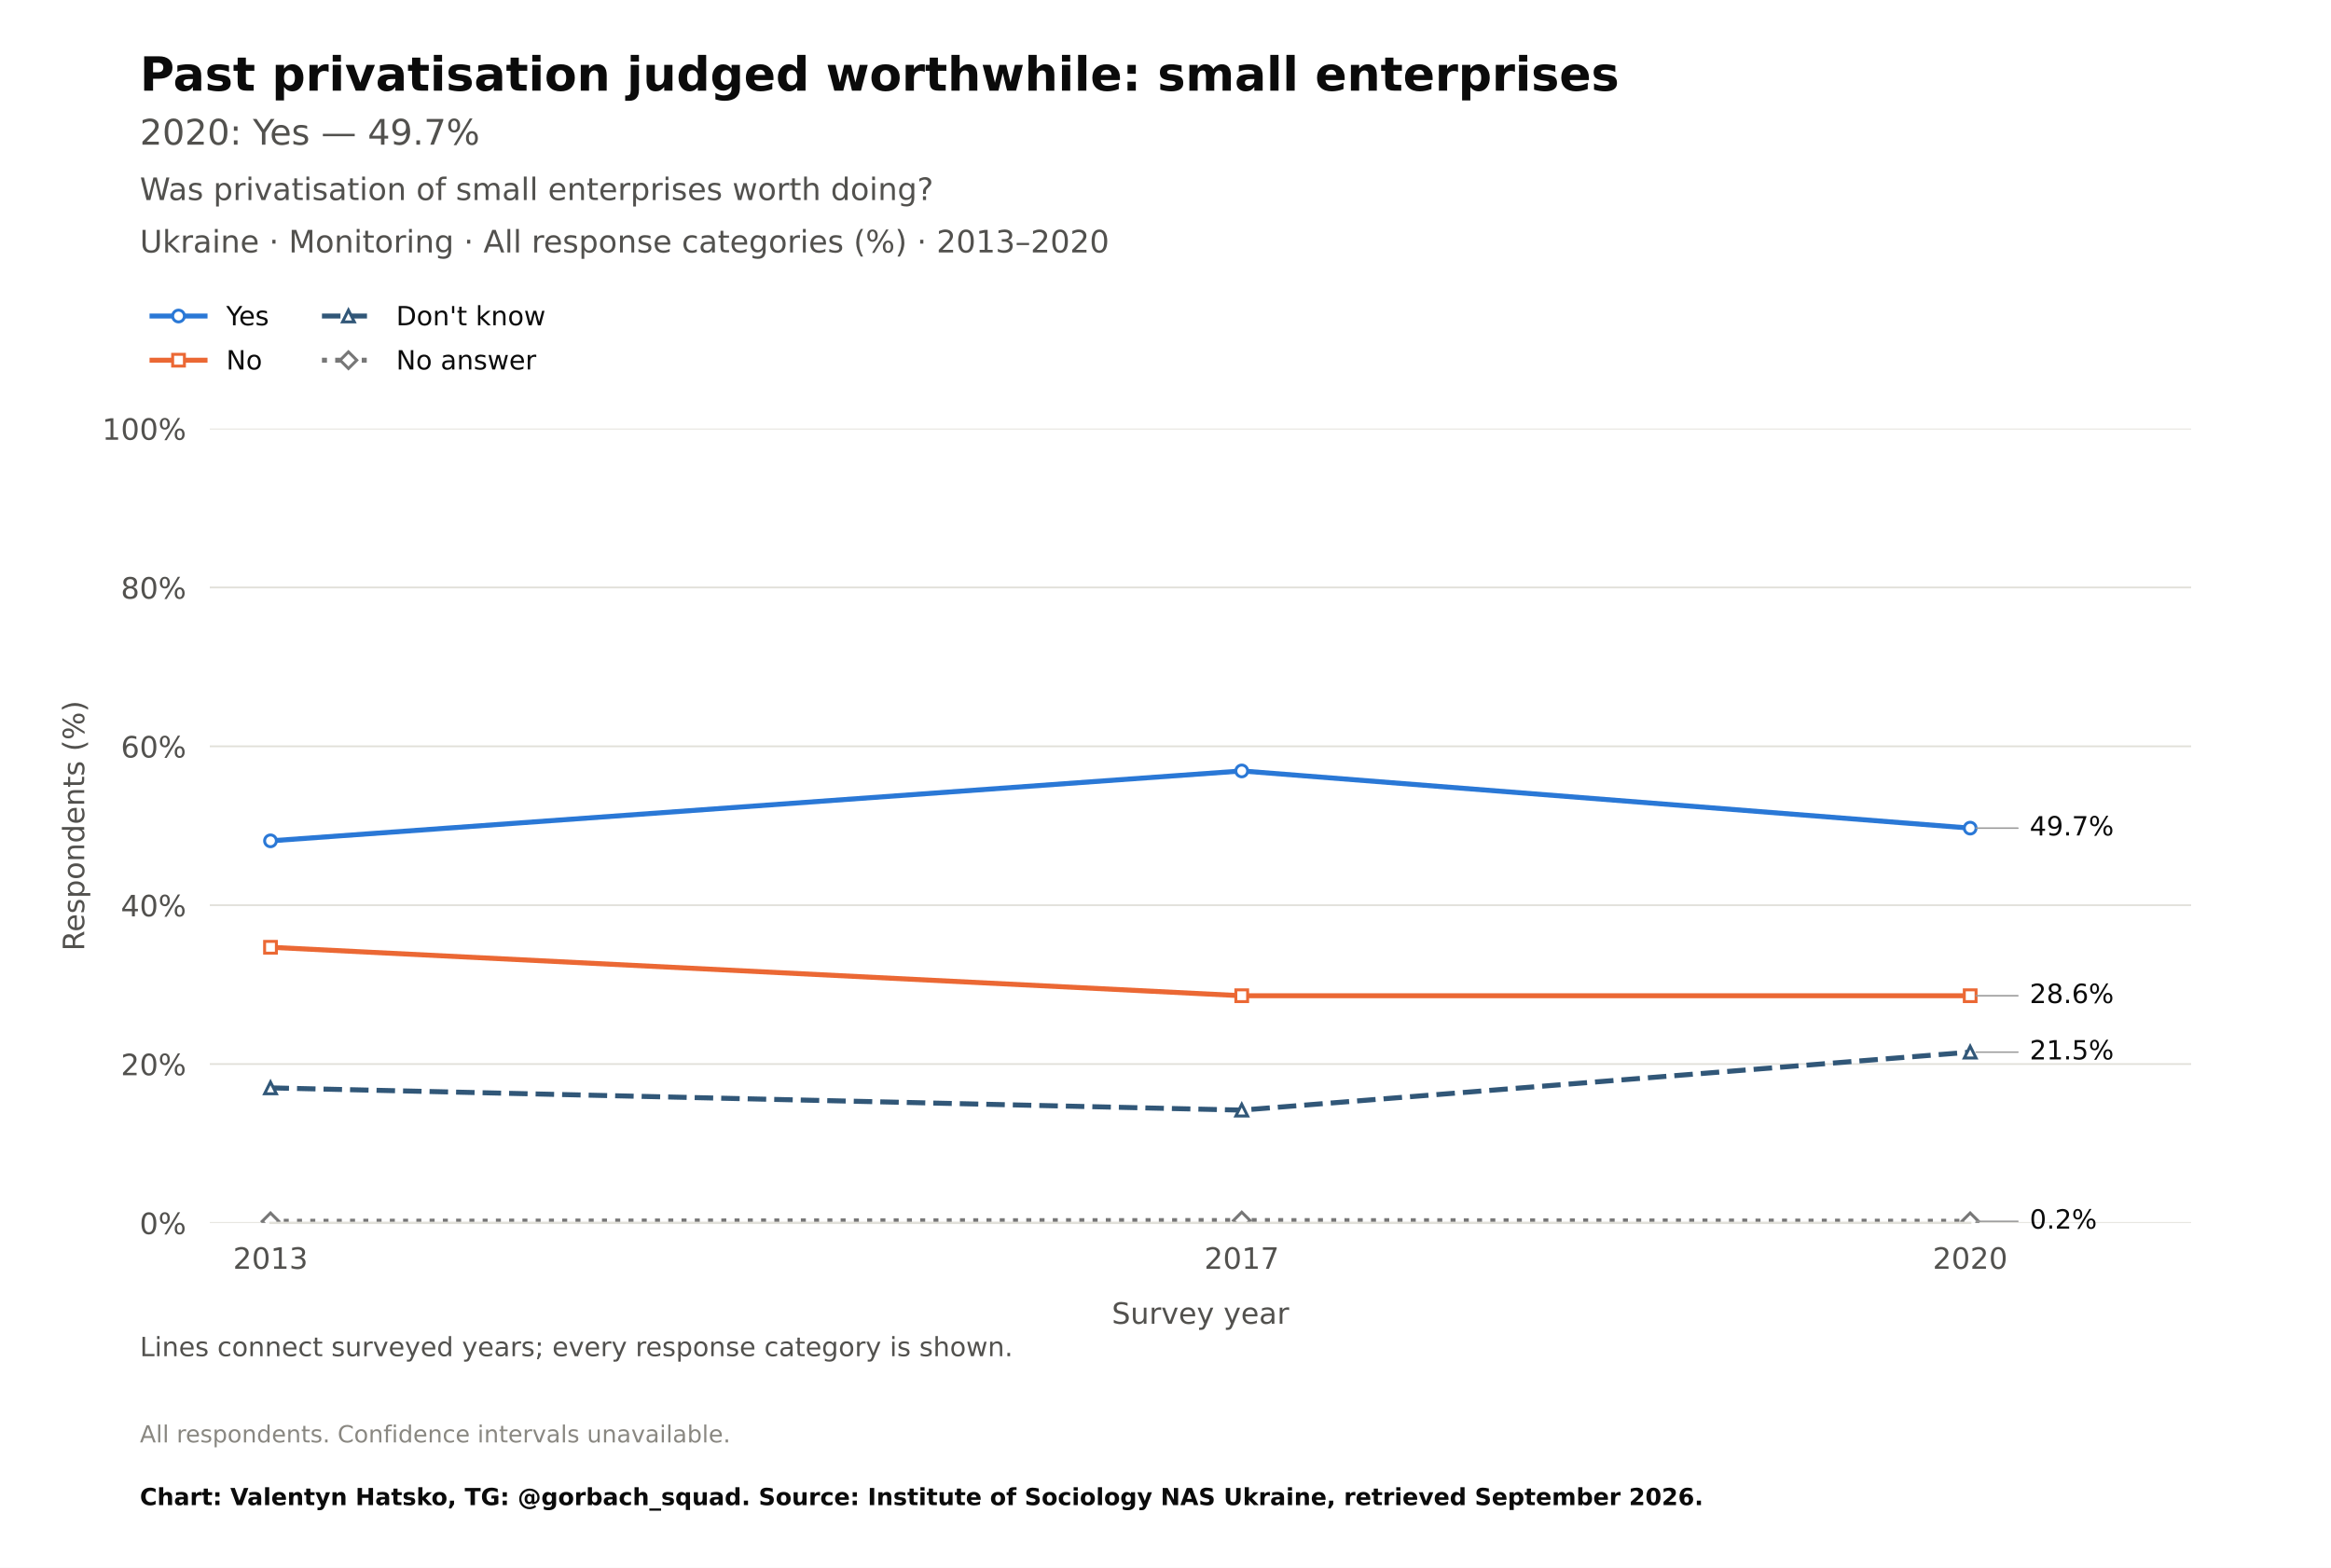
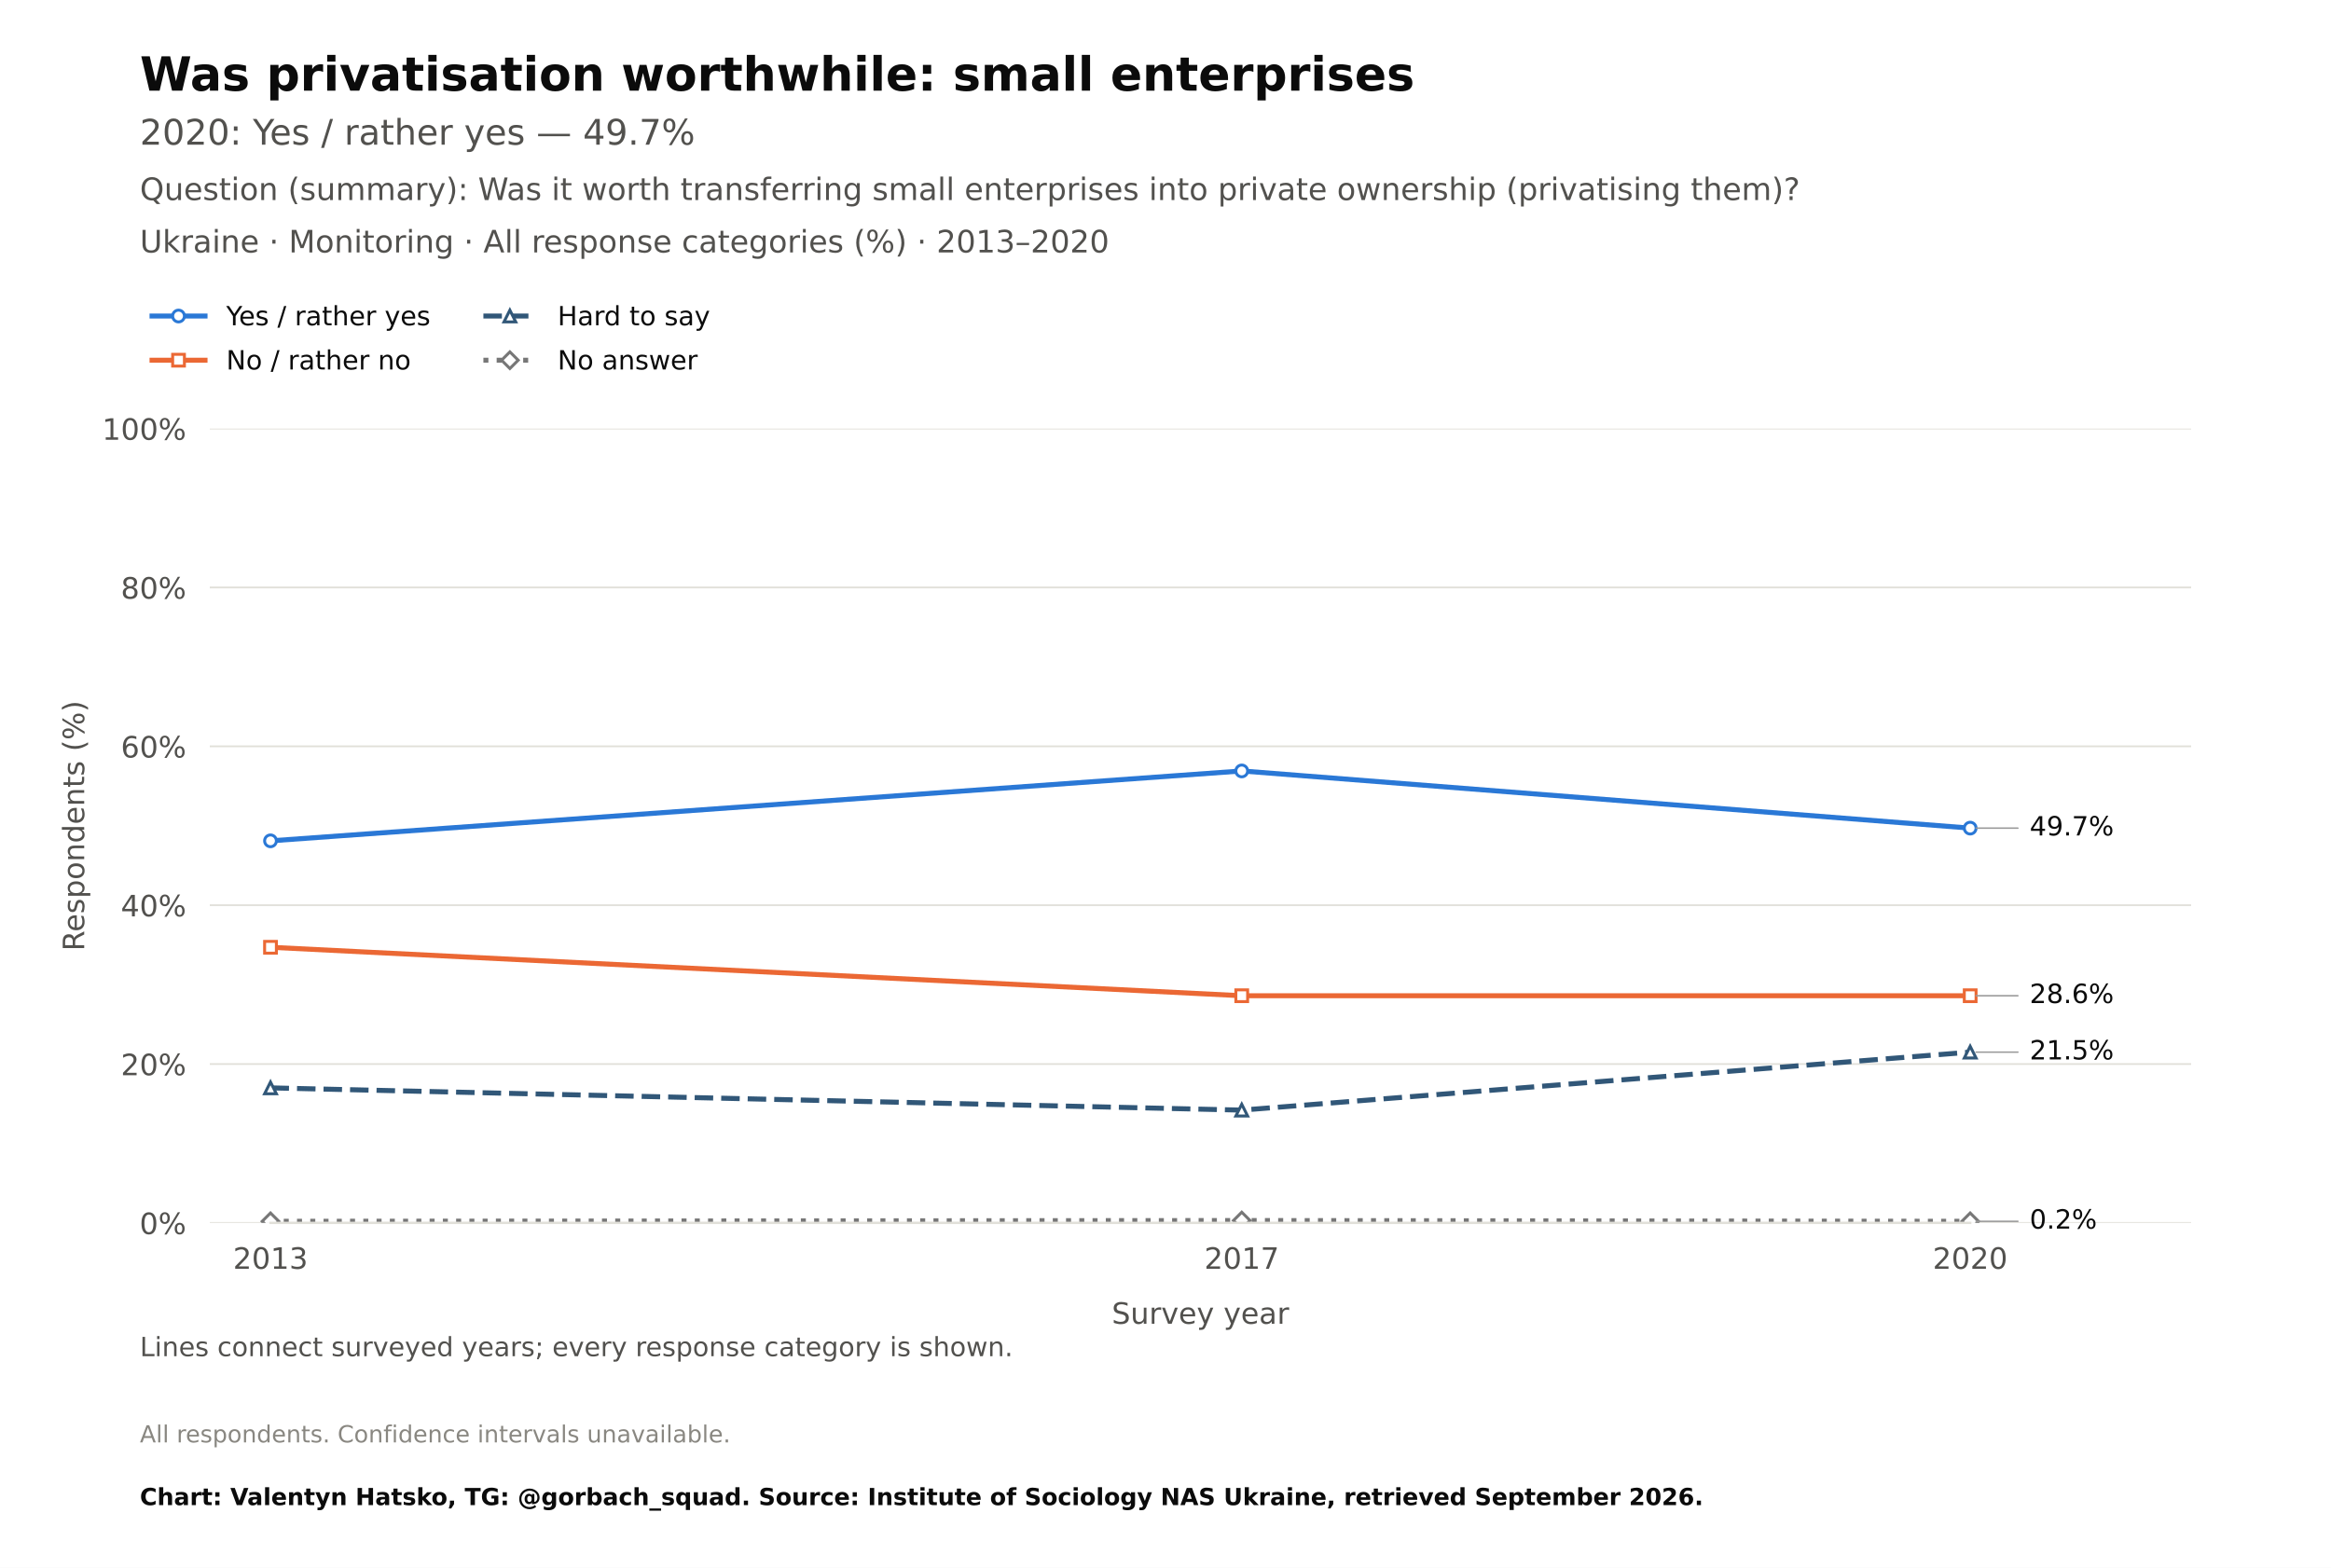
<svg xmlns="http://www.w3.org/2000/svg" xmlns:xlink="http://www.w3.org/1999/xlink" width="792pt" height="532.8pt" viewBox="0 0 792 532.8" version="1.1">
  <defs>
    <style type="text/css">*{stroke-linejoin: round; stroke-linecap: butt}</style>
  </defs>
  <g id="figure_1">
    <g id="patch_1">
      <path d="M 0 532.8  L 792 532.8  L 792 0  L 0 0  z " style="fill: #ffffff" />
    </g>
    <g id="axes_1">
      <g id="patch_2">
        <path d="M 71.28 415.584  L 744.48 415.584  L 744.48 145.648  L 71.28 145.648  z " style="fill: #ffffff" />
      </g>
      <g id="matplotlib.axis_1">
        <g id="xtick_1">
          <g id="line2d_1" />
          <g id="text_1">
            <text style="font-size: 10px; font-family: 'DejaVu Sans', Arial, sans-serif; text-anchor: middle; fill: #52514e" x="91.905" y="431.182" transform="rotate(-0 91.905 431.1824)">2013</text>
          </g>
        </g>
        <g id="xtick_2">
          <g id="line2d_2" />
          <g id="text_2">
            <text style="font-size: 10px; font-family: 'DejaVu Sans', Arial, sans-serif; text-anchor: middle; fill: #52514e" x="421.905" y="431.182" transform="rotate(-0 421.905 431.1824)">2017</text>
          </g>
        </g>
        <g id="xtick_3">
          <g id="line2d_3" />
          <g id="text_3">
            <text style="font-size: 10px; font-family: 'DejaVu Sans', Arial, sans-serif; text-anchor: middle; fill: #52514e" x="669.405" y="431.182" transform="rotate(-0 669.405 431.1824)">2020</text>
          </g>
        </g>
        <g id="text_4">
          <text style="font-size: 10px; font-family: 'DejaVu Sans', Arial, sans-serif; text-anchor: middle; fill: #52514e" x="407.88" y="449.861" transform="rotate(-0 407.88 449.8606)">Survey year</text>
        </g>
      </g>
      <g id="matplotlib.axis_2">
        <g id="ytick_1">
          <g id="line2d_4">
-             <path d="M 71.28 415.584  L 744.48 415.584  " clip-path="url(#pc638fe3b09)" style="fill: none; stroke: #e1e0d9; stroke-width: 0.6; stroke-linecap: square" />
+             <path d="M 71.28 415.584  L 744.48 415.584  " clip-path="url(#p595a018aa3)" style="fill: none; stroke: #e1e0d9; stroke-width: 0.6; stroke-linecap: square" />
          </g>
          <g id="line2d_5" />
          <g id="text_5">
            <text style="font-size: 10px; font-family: 'DejaVu Sans', Arial, sans-serif; text-anchor: end; fill: #52514e" x="63.28" y="419.383" transform="rotate(-0 63.28 419.3832)">0%</text>
          </g>
        </g>
        <g id="ytick_2">
          <g id="line2d_6">
-             <path d="M 71.28 361.597  L 744.48 361.597  " clip-path="url(#pc638fe3b09)" style="fill: none; stroke: #e1e0d9; stroke-width: 0.6; stroke-linecap: square" />
+             <path d="M 71.28 361.597  L 744.48 361.597  " clip-path="url(#p595a018aa3)" style="fill: none; stroke: #e1e0d9; stroke-width: 0.6; stroke-linecap: square" />
          </g>
          <g id="line2d_7" />
          <g id="text_6">
            <text style="font-size: 10px; font-family: 'DejaVu Sans', Arial, sans-serif; text-anchor: end; fill: #52514e" x="63.28" y="365.396" transform="rotate(-0 63.28 365.396)">20%</text>
          </g>
        </g>
        <g id="ytick_3">
          <g id="line2d_8">
-             <path d="M 71.28 307.61  L 744.48 307.61  " clip-path="url(#pc638fe3b09)" style="fill: none; stroke: #e1e0d9; stroke-width: 0.6; stroke-linecap: square" />
+             <path d="M 71.28 307.61  L 744.48 307.61  " clip-path="url(#p595a018aa3)" style="fill: none; stroke: #e1e0d9; stroke-width: 0.6; stroke-linecap: square" />
          </g>
          <g id="line2d_9" />
          <g id="text_7">
            <text style="font-size: 10px; font-family: 'DejaVu Sans', Arial, sans-serif; text-anchor: end; fill: #52514e" x="63.28" y="311.409" transform="rotate(-0 63.28 311.4088)">40%</text>
          </g>
        </g>
        <g id="ytick_4">
          <g id="line2d_10">
-             <path d="M 71.28 253.622  L 744.48 253.622  " clip-path="url(#pc638fe3b09)" style="fill: none; stroke: #e1e0d9; stroke-width: 0.6; stroke-linecap: square" />
+             <path d="M 71.28 253.622  L 744.48 253.622  " clip-path="url(#p595a018aa3)" style="fill: none; stroke: #e1e0d9; stroke-width: 0.6; stroke-linecap: square" />
          </g>
          <g id="line2d_11" />
          <g id="text_8">
            <text style="font-size: 10px; font-family: 'DejaVu Sans', Arial, sans-serif; text-anchor: end; fill: #52514e" x="63.28" y="257.422" transform="rotate(-0 63.28 257.4216)">60%</text>
          </g>
        </g>
        <g id="ytick_5">
          <g id="line2d_12">
-             <path d="M 71.28 199.635  L 744.48 199.635  " clip-path="url(#pc638fe3b09)" style="fill: none; stroke: #e1e0d9; stroke-width: 0.6; stroke-linecap: square" />
+             <path d="M 71.28 199.635  L 744.48 199.635  " clip-path="url(#p595a018aa3)" style="fill: none; stroke: #e1e0d9; stroke-width: 0.6; stroke-linecap: square" />
          </g>
          <g id="line2d_13" />
          <g id="text_9">
            <text style="font-size: 10px; font-family: 'DejaVu Sans', Arial, sans-serif; text-anchor: end; fill: #52514e" x="63.28" y="203.434" transform="rotate(-0 63.28 203.4344)">80%</text>
          </g>
        </g>
        <g id="ytick_6">
          <g id="line2d_14">
-             <path d="M 71.28 145.648  L 744.48 145.648  " clip-path="url(#pc638fe3b09)" style="fill: none; stroke: #e1e0d9; stroke-width: 0.6; stroke-linecap: square" />
+             <path d="M 71.28 145.648  L 744.48 145.648  " clip-path="url(#p595a018aa3)" style="fill: none; stroke: #e1e0d9; stroke-width: 0.6; stroke-linecap: square" />
          </g>
          <g id="line2d_15" />
          <g id="text_10">
            <text style="font-size: 10px; font-family: 'DejaVu Sans', Arial, sans-serif; text-anchor: end; fill: #52514e" x="63.28" y="149.447" transform="rotate(-0 63.28 149.4472)">100%</text>
          </g>
        </g>
        <g id="text_11">
          <text style="font-size: 10px; font-family: 'DejaVu Sans', Arial, sans-serif; text-anchor: middle; fill: #52514e" x="28.611" y="280.616" transform="rotate(-90 28.61125 280.616)">Respondents (%)</text>
        </g>
      </g>
      <g id="line2d_16">
-         <path d="M 91.905 285.745  L 421.905 261.99  L 669.405 281.426  " clip-path="url(#pc638fe3b09)" style="fill: none; stroke: #2a78d6; stroke-width: 1.7; stroke-linecap: square" />
-         <defs>
-           <path id="m0ed3c9dca3" d="M 0 2  C 0.53 2 1.039 1.789 1.414 1.414  C 1.789 1.039 2 0.53 2 0  C 2 -0.53 1.789 -1.039 1.414 -1.414  C 1.039 -1.789 0.53 -2 0 -2  C -0.53 -2 -1.039 -1.789 -1.414 -1.414  C -1.789 -1.039 -2 -0.53 -2 0  C -2 0.53 -1.789 1.039 -1.414 1.414  C -1.039 1.789 -0.53 2 0 2  z " style="stroke: #2a78d6" />
-         </defs>
-         <g clip-path="url(#pc638fe3b09)">
-           <use xlink:href="#m0ed3c9dca3" x="91.905" y="285.745" style="fill: #ffffff; stroke: #2a78d6" />
-           <use xlink:href="#m0ed3c9dca3" x="421.905" y="261.99" style="fill: #ffffff; stroke: #2a78d6" />
-           <use xlink:href="#m0ed3c9dca3" x="669.405" y="281.426" style="fill: #ffffff; stroke: #2a78d6" />
+         <path d="M 91.905 285.745  L 421.905 261.99  L 669.405 281.426  " clip-path="url(#p595a018aa3)" style="fill: none; stroke: #2a78d6; stroke-width: 1.7; stroke-linecap: square" />
+         <defs>
+           <path id="m7cbe1b1383" d="M 0 2  C 0.53 2 1.039 1.789 1.414 1.414  C 1.789 1.039 2 0.53 2 0  C 2 -0.53 1.789 -1.039 1.414 -1.414  C 1.039 -1.789 0.53 -2 0 -2  C -0.53 -2 -1.039 -1.789 -1.414 -1.414  C -1.789 -1.039 -2 -0.53 -2 0  C -2 0.53 -1.789 1.039 -1.414 1.414  C -1.039 1.789 -0.53 2 0 2  z " style="stroke: #2a78d6" />
+         </defs>
+         <g clip-path="url(#p595a018aa3)">
+           <use xlink:href="#m7cbe1b1383" x="91.905" y="285.745" style="fill: #ffffff; stroke: #2a78d6" />
+           <use xlink:href="#m7cbe1b1383" x="421.905" y="261.99" style="fill: #ffffff; stroke: #2a78d6" />
+           <use xlink:href="#m7cbe1b1383" x="669.405" y="281.426" style="fill: #ffffff; stroke: #2a78d6" />
        </g>
      </g>
      <g id="line2d_17">
-         <path d="M 91.905 321.916  L 421.905 338.382  L 669.405 338.382  " clip-path="url(#pc638fe3b09)" style="fill: none; stroke: #eb6834; stroke-width: 1.7; stroke-linecap: square" />
-         <defs>
-           <path id="m9311c6bf5e" d="M -2 2  L 2 2  L 2 -2  L -2 -2  z " style="stroke: #eb6834; stroke-linejoin: miter" />
-         </defs>
-         <g clip-path="url(#pc638fe3b09)">
-           <use xlink:href="#m9311c6bf5e" x="91.905" y="321.916" style="fill: #ffffff; stroke: #eb6834; stroke-linejoin: miter" />
-           <use xlink:href="#m9311c6bf5e" x="421.905" y="338.382" style="fill: #ffffff; stroke: #eb6834; stroke-linejoin: miter" />
-           <use xlink:href="#m9311c6bf5e" x="669.405" y="338.382" style="fill: #ffffff; stroke: #eb6834; stroke-linejoin: miter" />
+         <path d="M 91.905 321.916  L 421.905 338.382  L 669.405 338.382  " clip-path="url(#p595a018aa3)" style="fill: none; stroke: #eb6834; stroke-width: 1.7; stroke-linecap: square" />
+         <defs>
+           <path id="m579ac6de44" d="M -2 2  L 2 2  L 2 -2  L -2 -2  z " style="stroke: #eb6834; stroke-linejoin: miter" />
+         </defs>
+         <g clip-path="url(#p595a018aa3)">
+           <use xlink:href="#m579ac6de44" x="91.905" y="321.916" style="fill: #ffffff; stroke: #eb6834; stroke-linejoin: miter" />
+           <use xlink:href="#m579ac6de44" x="421.905" y="338.382" style="fill: #ffffff; stroke: #eb6834; stroke-linejoin: miter" />
+           <use xlink:href="#m579ac6de44" x="669.405" y="338.382" style="fill: #ffffff; stroke: #eb6834; stroke-linejoin: miter" />
        </g>
      </g>
      <g id="line2d_18">
-         <path d="M 91.905 369.695  L 421.905 377.253  L 669.405 357.548  " clip-path="url(#pc638fe3b09)" style="fill: none; stroke-dasharray: 6.29,2.72; stroke-dashoffset: 0; stroke: #315778; stroke-width: 1.7" />
-         <defs>
-           <path id="m2e473e621d" d="M 0 -2  L -2 2  L 2 2  z " style="stroke: #315778; stroke-linejoin: miter" />
-         </defs>
-         <g clip-path="url(#pc638fe3b09)">
-           <use xlink:href="#m2e473e621d" x="91.905" y="369.695" style="fill: #ffffff; stroke: #315778; stroke-linejoin: miter" />
-           <use xlink:href="#m2e473e621d" x="421.905" y="377.253" style="fill: #ffffff; stroke: #315778; stroke-linejoin: miter" />
-           <use xlink:href="#m2e473e621d" x="669.405" y="357.548" style="fill: #ffffff; stroke: #315778; stroke-linejoin: miter" />
+         <path d="M 91.905 369.695  L 421.905 377.253  L 669.405 357.548  " clip-path="url(#p595a018aa3)" style="fill: none; stroke-dasharray: 6.29,2.72; stroke-dashoffset: 0; stroke: #315778; stroke-width: 1.7" />
+         <defs>
+           <path id="m51ffcfa00b" d="M 0 -2  L -2 2  L 2 2  z " style="stroke: #315778; stroke-linejoin: miter" />
+         </defs>
+         <g clip-path="url(#p595a018aa3)">
+           <use xlink:href="#m51ffcfa00b" x="91.905" y="369.695" style="fill: #ffffff; stroke: #315778; stroke-linejoin: miter" />
+           <use xlink:href="#m51ffcfa00b" x="421.905" y="377.253" style="fill: #ffffff; stroke: #315778; stroke-linejoin: miter" />
+           <use xlink:href="#m51ffcfa00b" x="669.405" y="357.548" style="fill: #ffffff; stroke: #315778; stroke-linejoin: miter" />
        </g>
      </g>
      <g id="line2d_19">
-         <path d="M 91.905 415.044  L 421.905 414.774  L 669.405 415.044  " clip-path="url(#pc638fe3b09)" style="fill: none; stroke-dasharray: 1.7,2.805; stroke-dashoffset: 0; stroke: #777777; stroke-width: 1.7" />
-         <defs>
-           <path id="m06fa17e18b" d="M 0 2.828  L 2.828 0  L 0 -2.828  L -2.828 0  z " style="stroke: #777777; stroke-linejoin: miter" />
-         </defs>
-         <g clip-path="url(#pc638fe3b09)">
-           <use xlink:href="#m06fa17e18b" x="91.905" y="415.044" style="fill: #ffffff; stroke: #777777; stroke-linejoin: miter" />
-           <use xlink:href="#m06fa17e18b" x="421.905" y="414.774" style="fill: #ffffff; stroke: #777777; stroke-linejoin: miter" />
-           <use xlink:href="#m06fa17e18b" x="669.405" y="415.044" style="fill: #ffffff; stroke: #777777; stroke-linejoin: miter" />
+         <path d="M 91.905 415.044  L 421.905 414.774  L 669.405 415.044  " clip-path="url(#p595a018aa3)" style="fill: none; stroke-dasharray: 1.7,2.805; stroke-dashoffset: 0; stroke: #777777; stroke-width: 1.7" />
+         <defs>
+           <path id="md19a00d158" d="M 0 2.828  L 2.828 0  L 0 -2.828  L -2.828 0  z " style="stroke: #777777; stroke-linejoin: miter" />
+         </defs>
+         <g clip-path="url(#p595a018aa3)">
+           <use xlink:href="#md19a00d158" x="91.905" y="415.044" style="fill: #ffffff; stroke: #777777; stroke-linejoin: miter" />
+           <use xlink:href="#md19a00d158" x="421.905" y="414.774" style="fill: #ffffff; stroke: #777777; stroke-linejoin: miter" />
+           <use xlink:href="#md19a00d158" x="669.405" y="415.044" style="fill: #ffffff; stroke: #777777; stroke-linejoin: miter" />
        </g>
      </g>
      <g id="patch_3">
        <path d="M 91.905 415.584  L 669.405 415.584  " style="fill: none; stroke: #e1e0d9; stroke-width: 0.8; stroke-linejoin: miter; stroke-linecap: square" />
      </g>
      <g id="patch_4">
        <path d="M 685.622 415.044  Q 678.513 415.044 671.404 415.044  " style="fill: none; stroke: #999999; stroke-width: 0.5; stroke-linecap: round" />
      </g>
      <g id="text_12">
        <text style="font-size: 9px; font-family: 'DejaVu Sans', Arial, sans-serif; text-anchor: start; fill: #0b0b0b" x="689.617" y="417.528" transform="rotate(-0 689.6175 417.5276)">0.2%</text>
      </g>
      <g id="patch_5">
        <path d="M 685.619 357.548  Q 678.511 357.548 671.404 357.548  " style="fill: none; stroke: #999999; stroke-width: 0.5; stroke-linecap: round" />
      </g>
      <g id="text_13">
        <text style="font-size: 9px; font-family: 'DejaVu Sans', Arial, sans-serif; text-anchor: start; fill: #0b0b0b" x="689.617" y="360.031" transform="rotate(-0 689.6175 360.0312)">21.5%</text>
      </g>
      <g id="patch_6">
        <path d="M 685.619 338.382  Q 678.511 338.382 671.404 338.382  " style="fill: none; stroke: #999999; stroke-width: 0.5; stroke-linecap: round" />
      </g>
      <g id="text_14">
        <text style="font-size: 9px; font-family: 'DejaVu Sans', Arial, sans-serif; text-anchor: start; fill: #0b0b0b" x="689.617" y="340.866" transform="rotate(-0 689.6175 340.8657)">28.6%</text>
      </g>
      <g id="patch_7">
        <path d="M 685.619 281.426  Q 678.511 281.426 671.404 281.426  " style="fill: none; stroke: #999999; stroke-width: 0.5; stroke-linecap: round" />
      </g>
      <g id="text_15">
        <text style="font-size: 9px; font-family: 'DejaVu Sans', Arial, sans-serif; text-anchor: start; fill: #0b0b0b" x="689.617" y="283.909" transform="rotate(-0 689.6175 283.9092)">49.7%</text>
      </g>
    </g>
    <g id="text_16">
-       <text style="font-weight: 700; font-size: 16px; font-family: 'DejaVu Sans', Arial, sans-serif; text-anchor: start; fill: #0b0b0b" x="47.52" y="30.805" transform="rotate(-0 47.52 30.8055)">Past privatisation judged worthwhile: small enterprises</text>
+       <text style="font-weight: 700; font-size: 16px; font-family: 'DejaVu Sans', Arial, sans-serif; text-anchor: start; fill: #0b0b0b" x="47.52" y="30.805" transform="rotate(-0 47.52 30.8055)">Was privatisation worthwhile: small enterprises</text>
    </g>
    <g id="text_17">
-       <text style="font-size: 12px; font-family: 'DejaVu Sans', Arial, sans-serif; text-anchor: start; fill: #52514e" x="47.52" y="49.166" transform="rotate(-0 47.52 49.16613)">2020: Yes — 49.7%</text>
+       <text style="font-size: 12px; font-family: 'DejaVu Sans', Arial, sans-serif; text-anchor: start; fill: #52514e" x="47.52" y="49.166" transform="rotate(-0 47.52 49.16613)">2020: Yes / rather yes — 49.7%</text>
    </g>
    <g id="text_18">
-       <text style="font-size: 10.5px; font-family: 'DejaVu Sans', Arial, sans-serif; text-anchor: start; fill: #52514e" x="47.52" y="67.986" transform="rotate(-0 47.52 67.98636)">Was privatisation of small enterprises worth doing?</text>
+       <text style="font-size: 10.5px; font-family: 'DejaVu Sans', Arial, sans-serif; text-anchor: start; fill: #52514e" x="47.52" y="67.986" transform="rotate(-0 47.52 67.98636)">Question (summary): Was it worth transferring small enterprises into private ownership (privatising them)?</text>
    </g>
    <g id="text_19">
      <text style="font-size: 10.5px; font-family: 'DejaVu Sans', Arial, sans-serif; text-anchor: start; fill: #52514e" x="47.52" y="85.786" transform="rotate(-0 47.52 85.78636)">Ukraine · Monitoring · All response categories (%) · 2013–2020</text>
    </g>
    <g id="text_20">
      <text style="font-size: 9px; font-family: 'DejaVu Sans', Arial, sans-serif; text-anchor: start; fill: #52514e" x="47.52" y="460.872" transform="rotate(-0 47.52 460.872)">Lines connect surveyed years; every response category is shown.</text>
    </g>
    <g id="text_21">
      <text style="font-size: 8px; font-family: 'DejaVu Sans', Arial, sans-serif; text-anchor: start; fill: #898781" x="47.52" y="490.176" transform="rotate(-0 47.52 490.176)">All respondents. Confidence intervals unavailable.</text>
    </g>
    <g id="text_22">
      <text style="font-weight: 600; font-size: 8px; font-family: 'DejaVu Sans', Arial, sans-serif; text-anchor: start; fill: #0b0b0b" x="47.52" y="511.488" transform="rotate(-0 47.52 511.488)">Chart: Valentyn Hatsko, TG: @gorbach_squad. Source: Institute of Sociology NAS Ukraine, retrieved September 2026.</text>
    </g>
    <g id="legend_1">
      <g id="line2d_20">
        <path d="M 51.66 107.397  L 60.66 107.397  L 69.66 107.397  " style="fill: none; stroke: #2a78d6; stroke-width: 1.7; stroke-linecap: square" />
        <g>
-           <use xlink:href="#m0ed3c9dca3" x="60.66" y="107.397" style="fill: #ffffff; stroke: #2a78d6" />
+           <use xlink:href="#m7cbe1b1383" x="60.66" y="107.397" style="fill: #ffffff; stroke: #2a78d6" />
        </g>
      </g>
      <g id="text_23">
-         <text style="font-size: 9px; font-family: 'DejaVu Sans', Arial, sans-serif; text-anchor: start; fill: #0b0b0b" x="76.86" y="110.547" transform="rotate(-0 76.86 110.5466)">Yes</text>
+         <text style="font-size: 9px; font-family: 'DejaVu Sans', Arial, sans-serif; text-anchor: start; fill: #0b0b0b" x="76.86" y="110.547" transform="rotate(-0 76.86 110.5466)">Yes / rather yes</text>
      </g>
      <g id="line2d_21">
        <path d="M 51.66 122.407  L 60.66 122.407  L 69.66 122.407  " style="fill: none; stroke: #eb6834; stroke-width: 1.7; stroke-linecap: square" />
        <g>
-           <use xlink:href="#m9311c6bf5e" x="60.66" y="122.407" style="fill: #ffffff; stroke: #eb6834; stroke-linejoin: miter" />
+           <use xlink:href="#m579ac6de44" x="60.66" y="122.407" style="fill: #ffffff; stroke: #eb6834; stroke-linejoin: miter" />
        </g>
      </g>
      <g id="text_24">
-         <text style="font-size: 9px; font-family: 'DejaVu Sans', Arial, sans-serif; text-anchor: start; fill: #0b0b0b" x="76.86" y="125.557" transform="rotate(-0 76.86 125.5569)">No</text>
+         <text style="font-size: 9px; font-family: 'DejaVu Sans', Arial, sans-serif; text-anchor: start; fill: #0b0b0b" x="76.86" y="125.557" transform="rotate(-0 76.86 125.5569)">No / rather no</text>
      </g>
      <g id="line2d_22">
-         <path d="M 109.391 107.397  L 118.391 107.397  L 127.391 107.397  " style="fill: none; stroke-dasharray: 6.29,2.72; stroke-dashoffset: 0; stroke: #315778; stroke-width: 1.7" />
-         <g>
-           <use xlink:href="#m2e473e621d" x="118.391" y="107.397" style="fill: #ffffff; stroke: #315778; stroke-linejoin: miter" />
+         <path d="M 164.242 107.397  L 173.242 107.397  L 182.242 107.397  " style="fill: none; stroke-dasharray: 6.29,2.72; stroke-dashoffset: 0; stroke: #315778; stroke-width: 1.7" />
+         <g>
+           <use xlink:href="#m51ffcfa00b" x="173.242" y="107.397" style="fill: #ffffff; stroke: #315778; stroke-linejoin: miter" />
        </g>
      </g>
      <g id="text_25">
-         <text style="font-size: 9px; font-family: 'DejaVu Sans', Arial, sans-serif; text-anchor: start; fill: #0b0b0b" x="134.591" y="110.547" transform="rotate(-0 134.5908 110.5466)">Don't know</text>
+         <text style="font-size: 9px; font-family: 'DejaVu Sans', Arial, sans-serif; text-anchor: start; fill: #0b0b0b" x="189.442" y="110.547" transform="rotate(-0 189.4416 110.5466)">Hard to say</text>
      </g>
      <g id="line2d_23">
-         <path d="M 109.391 122.407  L 118.391 122.407  L 127.391 122.407  " style="fill: none; stroke-dasharray: 1.7,2.805; stroke-dashoffset: 0; stroke: #777777; stroke-width: 1.7" />
-         <g>
-           <use xlink:href="#m06fa17e18b" x="118.391" y="122.407" style="fill: #ffffff; stroke: #777777; stroke-linejoin: miter" />
+         <path d="M 164.242 122.407  L 173.242 122.407  L 182.242 122.407  " style="fill: none; stroke-dasharray: 1.7,2.805; stroke-dashoffset: 0; stroke: #777777; stroke-width: 1.7" />
+         <g>
+           <use xlink:href="#md19a00d158" x="173.242" y="122.407" style="fill: #ffffff; stroke: #777777; stroke-linejoin: miter" />
        </g>
      </g>
      <g id="text_26">
-         <text style="font-size: 9px; font-family: 'DejaVu Sans', Arial, sans-serif; text-anchor: start; fill: #0b0b0b" x="134.591" y="125.557" transform="rotate(-0 134.5908 125.5569)">No answer</text>
+         <text style="font-size: 9px; font-family: 'DejaVu Sans', Arial, sans-serif; text-anchor: start; fill: #0b0b0b" x="189.442" y="125.557" transform="rotate(-0 189.4416 125.5569)">No answer</text>
      </g>
    </g>
  </g>
  <defs>
-     <clipPath id="pc638fe3b09">
+     <clipPath id="p595a018aa3">
      <rect x="71.28" y="145.648" width="673.2" height="269.936" />
    </clipPath>
  </defs>
</svg>
